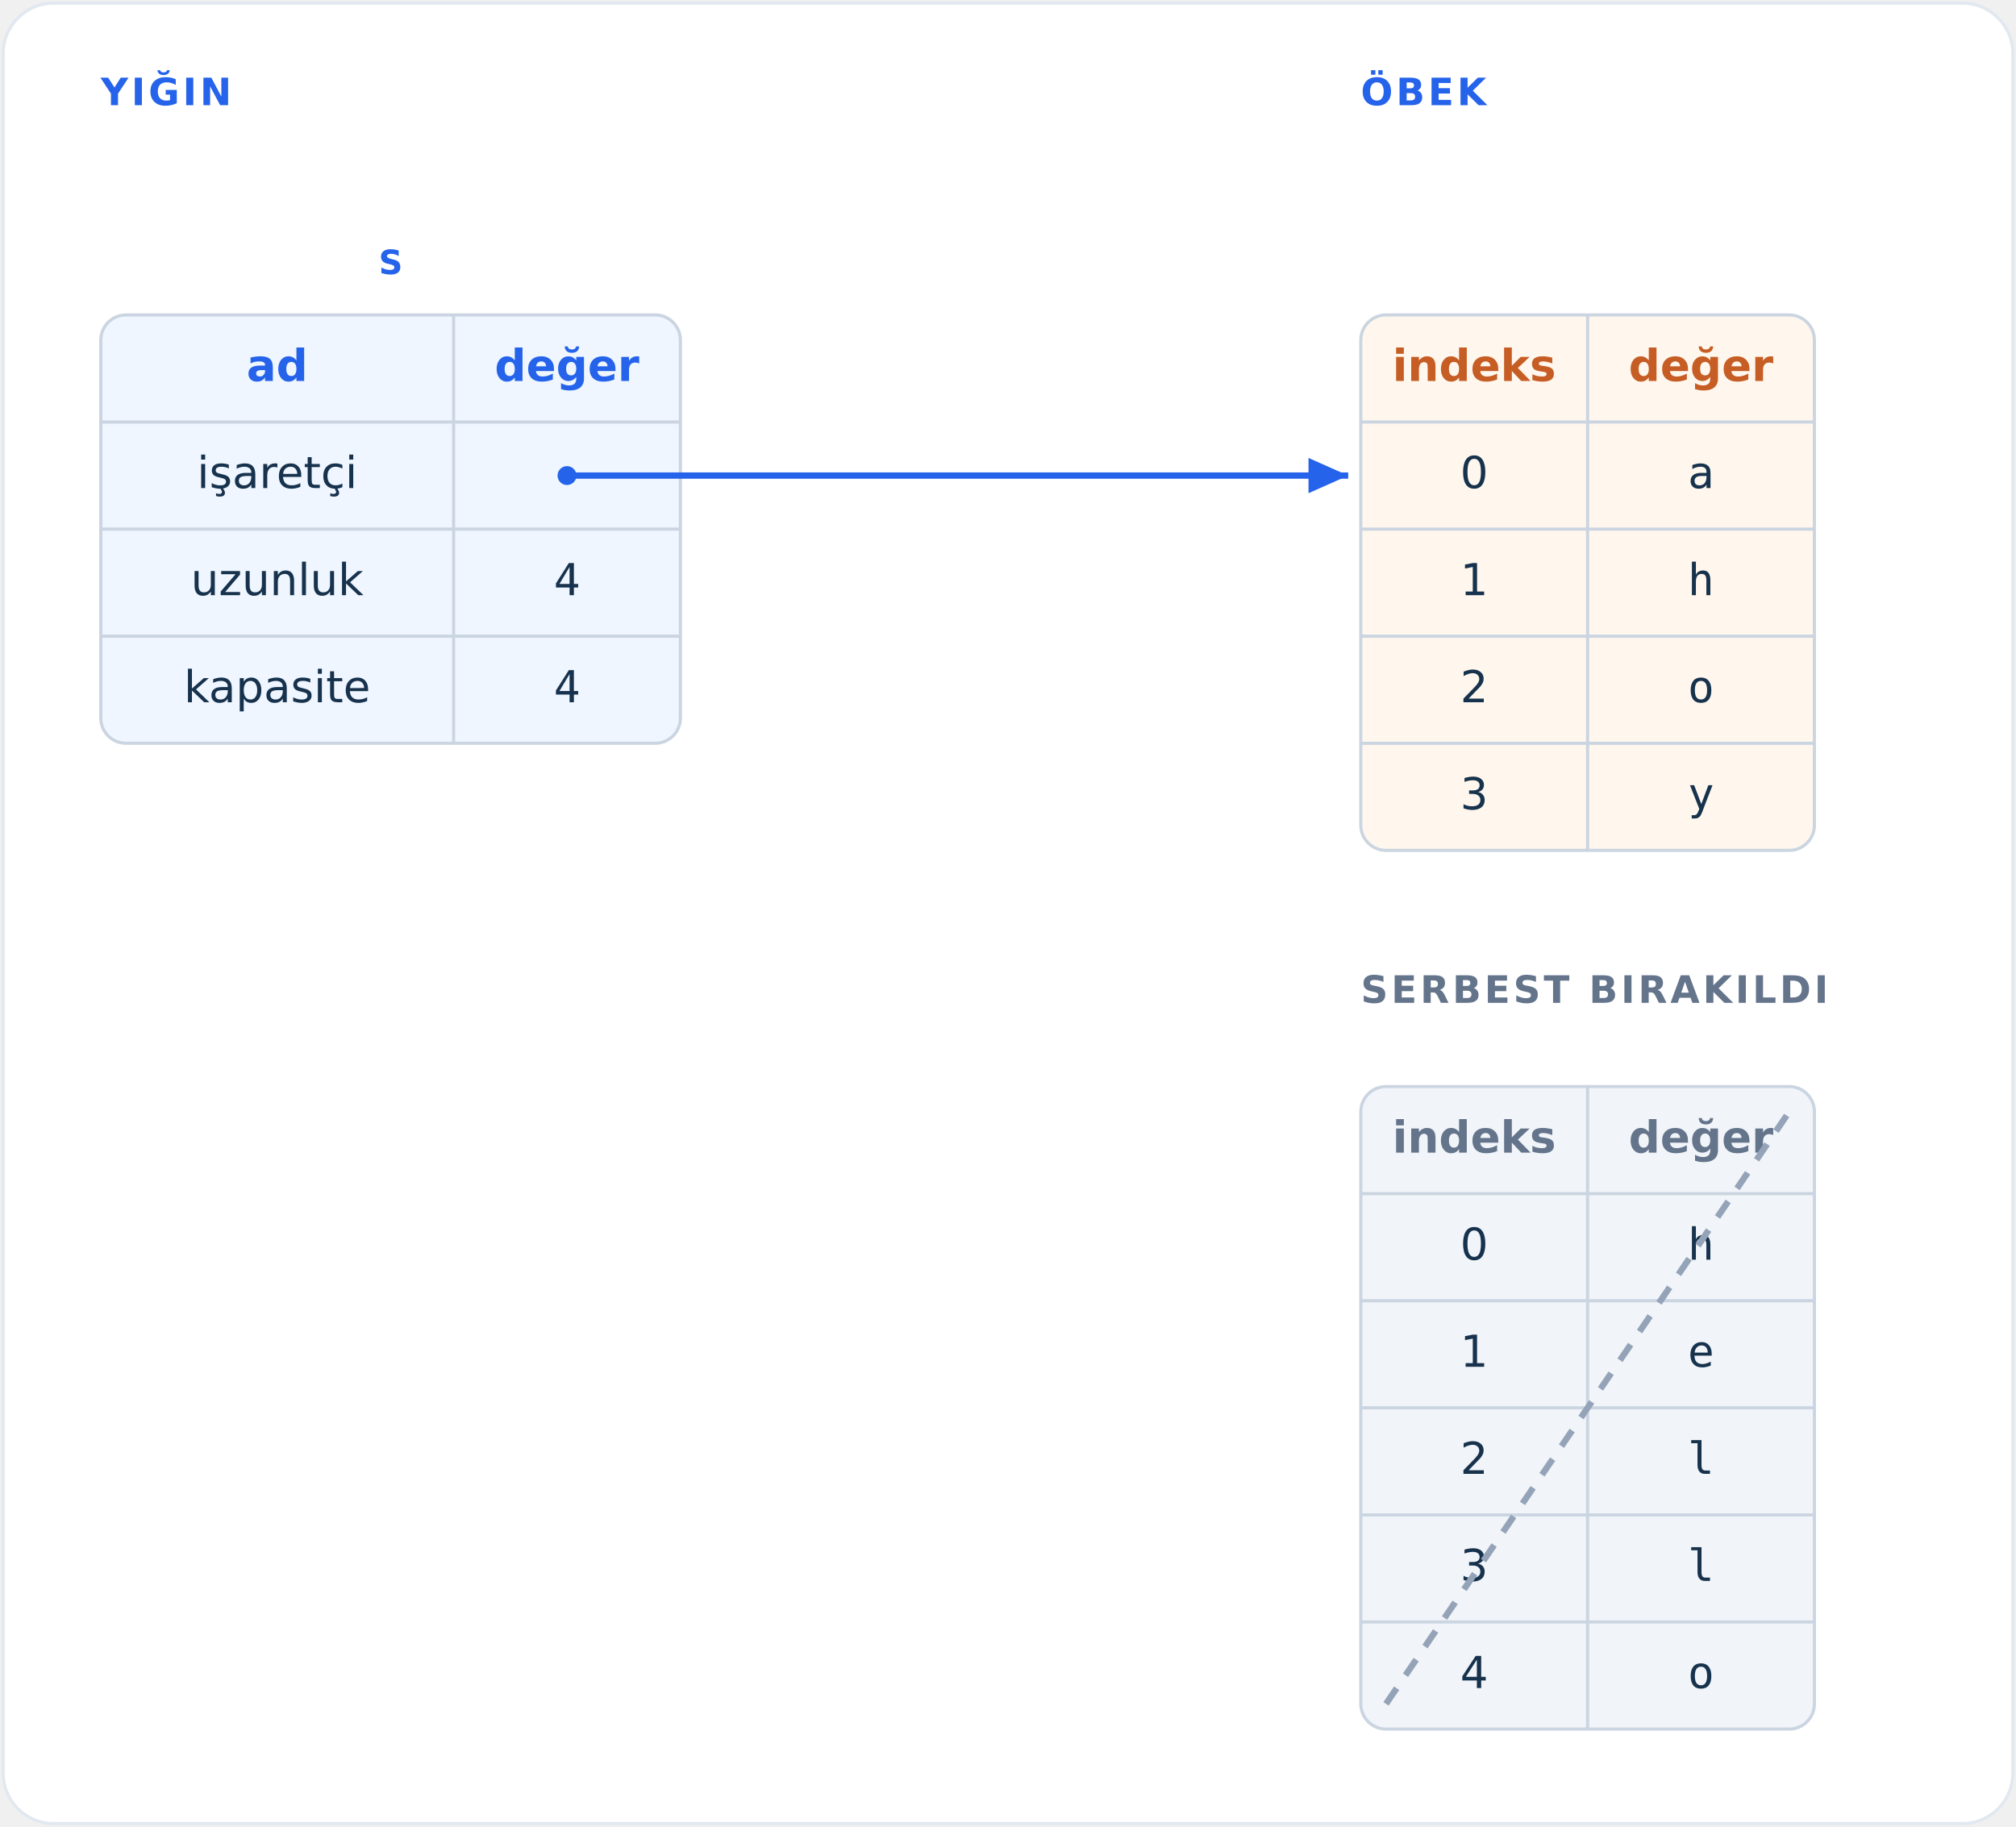
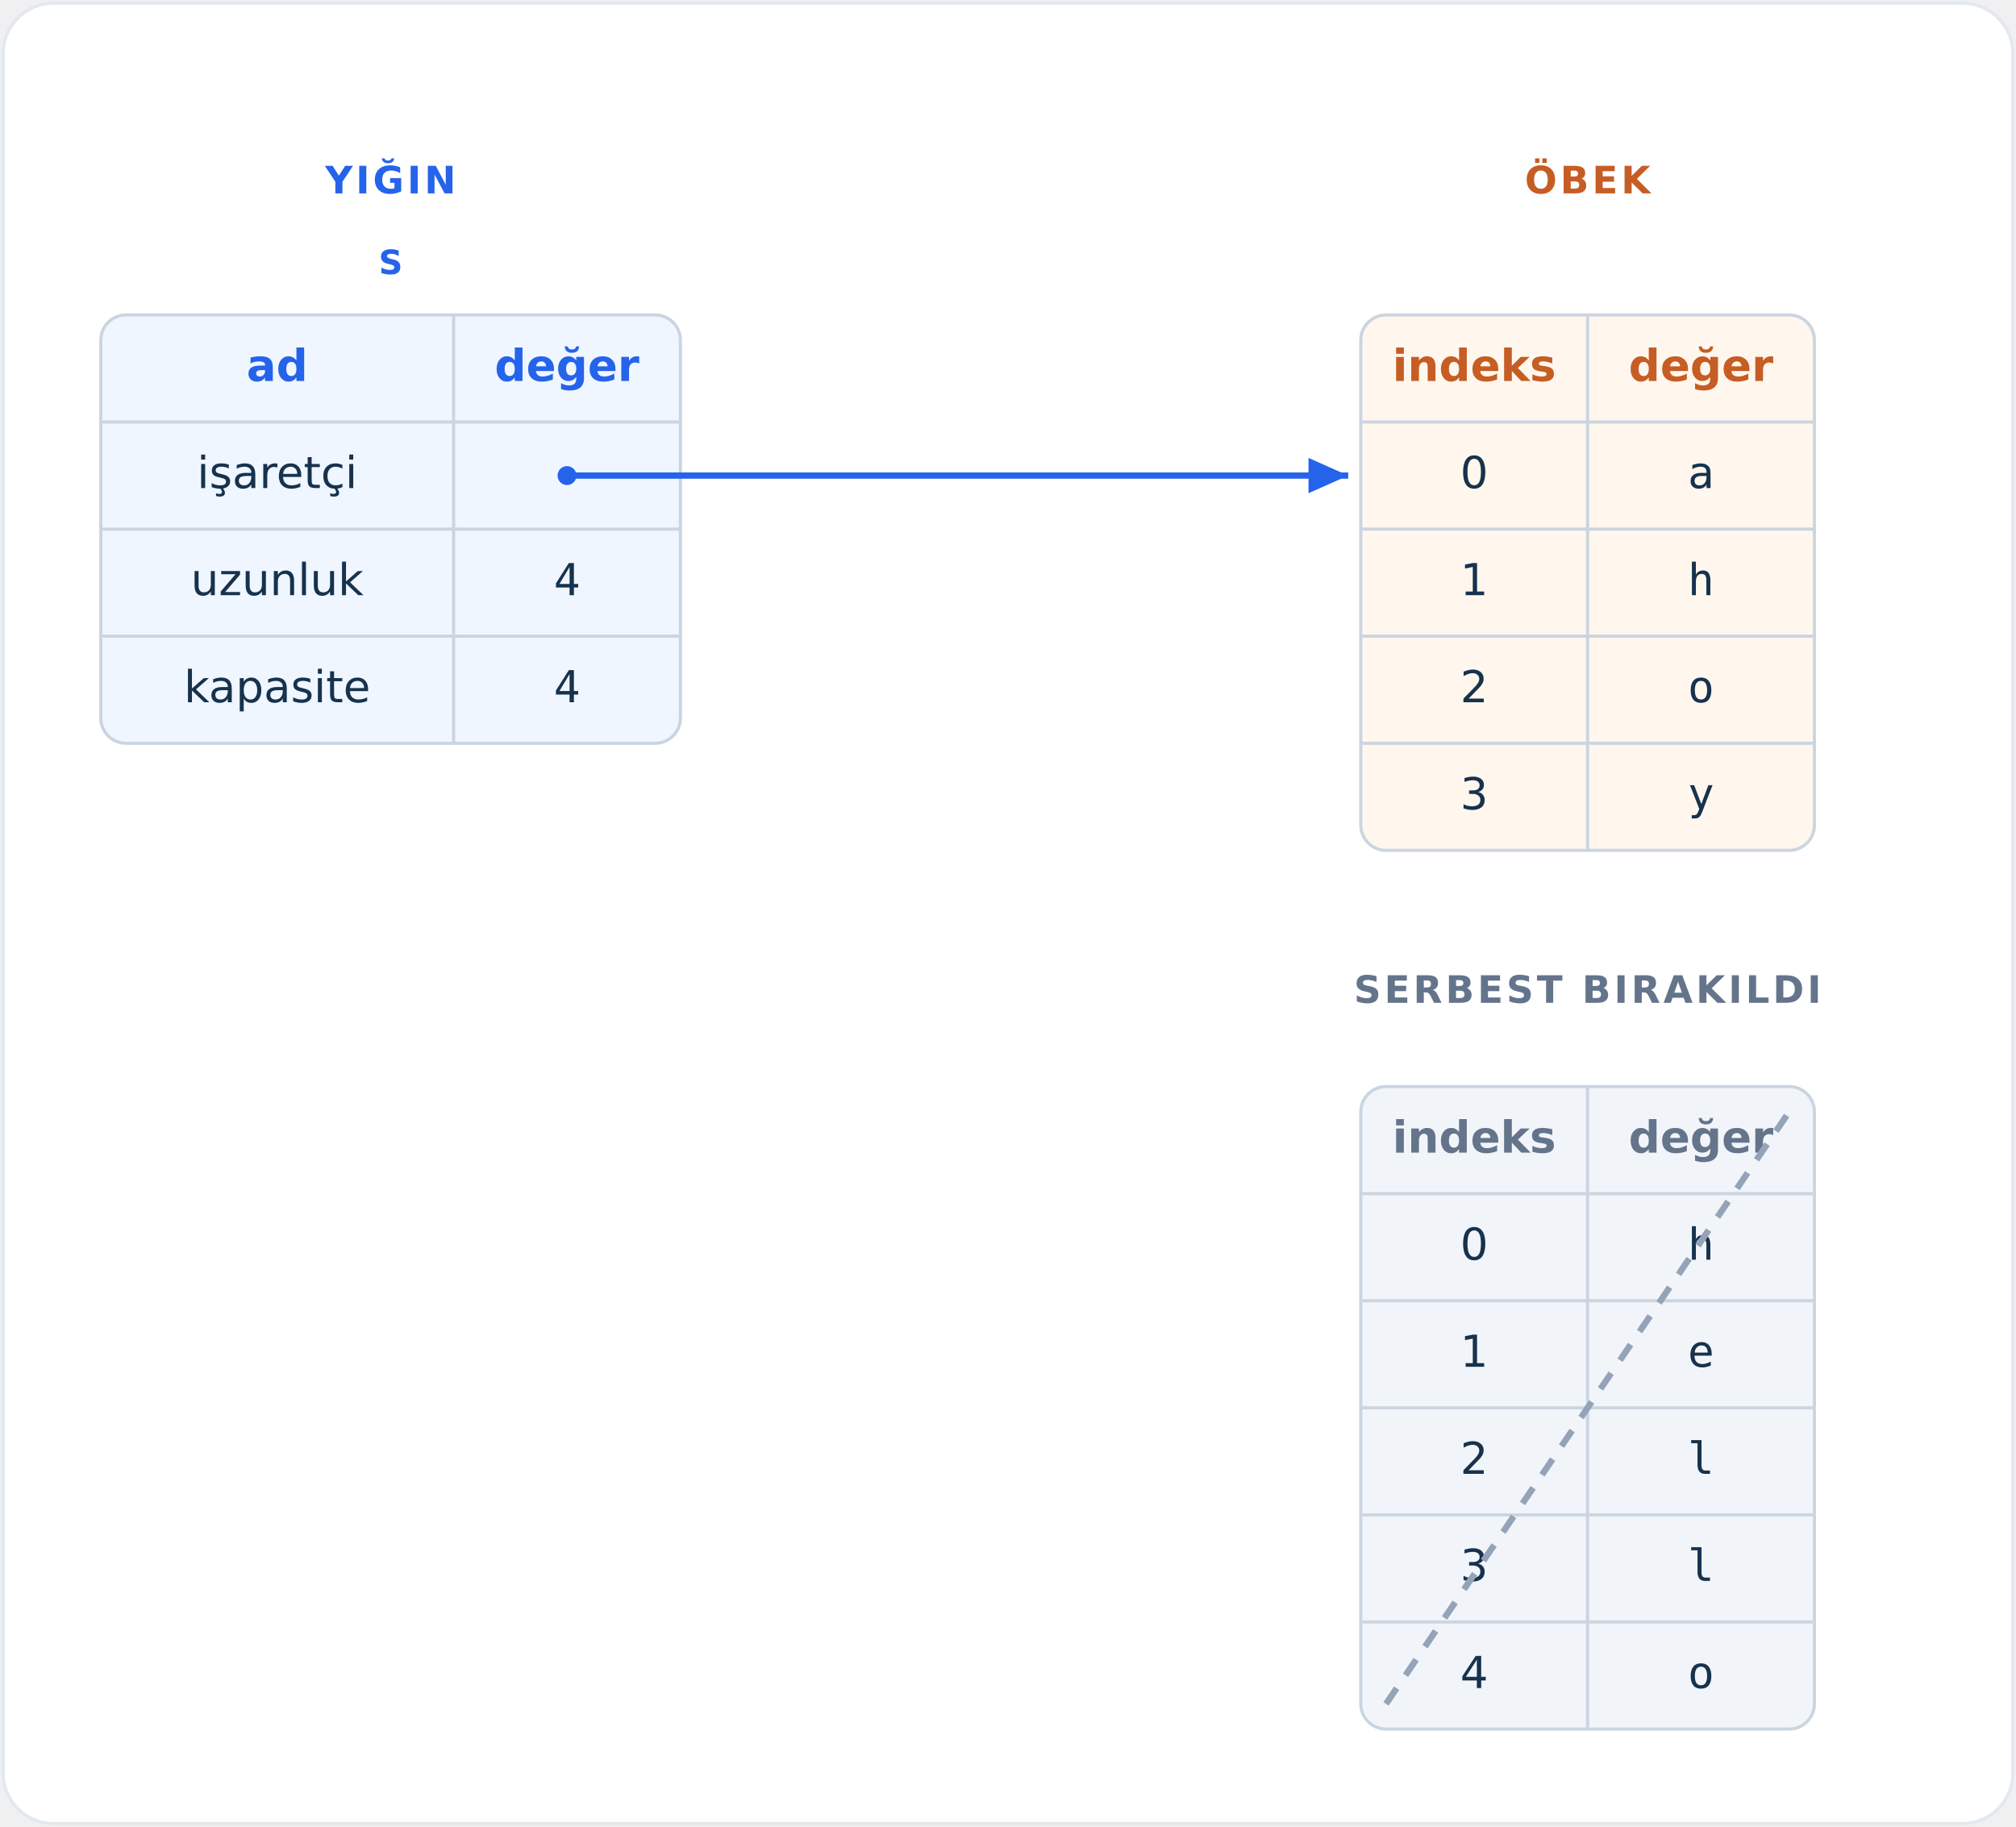
<svg xmlns="http://www.w3.org/2000/svg" width="640" height="580" viewBox="0 0 640 580" preserveAspectRatio="xMidYMid meet" role="img" aria-labelledby="title desc">
  <defs>
    <marker id="arrow" viewBox="0 0 10 10" refX="9" refY="5" markerWidth="7" markerHeight="7" orient="auto-start-reverse">
      <path d="M 0 1 L 9 5 L 0 9 Z" fill="#2563eb" />
    </marker>
  </defs>
  <style>text { font-family: "DejaVu Sans", sans-serif; fill: #17324d; font-size: 14px; } .label { font-size: 12px; font-weight: 600; letter-spacing: 1px; } .code { font-family: "DejaVu Sans Mono", monospace; } .heading { font-weight: 600; } .grid { stroke: #cbd5e1; stroke-width: 1; }</style>
  <rect x="1" y="1" width="638" height="578" rx="16" fill="#fff" stroke="#e2e8f0" />
-   <text x="32" y="30" text-anchor="start" dominant-baseline="middle" class="label" style="fill:#2563eb">YIĞIN</text>
-   <text x="432" y="30" text-anchor="start" dominant-baseline="middle" class="label" style="fill:#2563eb">ÖBEK</text>
+   <text x="124" y="58" text-anchor="middle" dominant-baseline="middle" class="label" style="fill:#2563eb">YIĞIN</text>
+   <text x="504" y="58" text-anchor="middle" dominant-baseline="middle" class="label" style="fill:#c65d24">ÖBEK</text>
  <text x="124.0" y="83" text-anchor="middle" dominant-baseline="middle" class="code heading" style="fill:#2563eb">s</text>
  <rect x="32" y="100" width="184" height="136" rx="8" fill="#eff6ff" stroke="#cbd5e1" />
  <path d="M32,134 H216 M144,100 V236" class="grid" fill="none" />
  <path d="M32,168 H216" class="grid" />
  <path d="M32,202 H216" class="grid" />
  <text x="88.0" y="117" text-anchor="middle" dominant-baseline="middle" class="heading" style="fill:#2563eb">ad</text>
  <text x="180.0" y="117" text-anchor="middle" dominant-baseline="middle" class="heading" style="fill:#2563eb">değer</text>
  <text x="88.0" y="151" text-anchor="middle" dominant-baseline="middle" class="">işaretçi</text>
  <text x="180.0" y="151" text-anchor="middle" dominant-baseline="middle" class="code" />
  <text x="88.0" y="185" text-anchor="middle" dominant-baseline="middle" class="">uzunluk</text>
  <text x="180.0" y="185" text-anchor="middle" dominant-baseline="middle" class="code">4</text>
  <text x="88.0" y="219" text-anchor="middle" dominant-baseline="middle" class="">kapasite</text>
  <text x="180.0" y="219" text-anchor="middle" dominant-baseline="middle" class="code">4</text>
  <rect x="432" y="100" width="144" height="170" rx="8" fill="#fff7ed" stroke="#cbd5e1" />
  <path d="M432,134 H576 M504,100 V270" class="grid" fill="none" />
  <path d="M432,168 H576" class="grid" />
  <path d="M432,202 H576" class="grid" />
  <path d="M432,236 H576" class="grid" />
  <text x="468.0" y="117" text-anchor="middle" dominant-baseline="middle" class="heading" style="fill:#c65d24">indeks</text>
  <text x="540.0" y="117" text-anchor="middle" dominant-baseline="middle" class="heading" style="fill:#c65d24">değer</text>
  <text x="468.0" y="151" text-anchor="middle" dominant-baseline="middle" class="">0</text>
  <text x="540.0" y="151" text-anchor="middle" dominant-baseline="middle" class="code">a</text>
  <text x="468.0" y="185" text-anchor="middle" dominant-baseline="middle" class="">1</text>
  <text x="540.0" y="185" text-anchor="middle" dominant-baseline="middle" class="code">h</text>
  <text x="468.0" y="219" text-anchor="middle" dominant-baseline="middle" class="">2</text>
  <text x="540.0" y="219" text-anchor="middle" dominant-baseline="middle" class="code">o</text>
  <text x="468.0" y="253" text-anchor="middle" dominant-baseline="middle" class="">3</text>
  <text x="540.0" y="253" text-anchor="middle" dominant-baseline="middle" class="code">y</text>
  <circle cx="180.0" cy="151" r="3" fill="#2563eb" />
  <path d="M180.0,151 L428,151" fill="none" stroke="#2563eb" stroke-width="2" marker-end="url(#arrow)" />
-   <text x="432" y="315" text-anchor="start" dominant-baseline="middle" class="label" style="fill:#64748b">SERBEST BIRAKILDI</text>
+   <text x="504" y="315" text-anchor="middle" dominant-baseline="middle" class="label" style="fill:#64748b">SERBEST BIRAKILDI</text>
  <rect x="432" y="345" width="144" height="204" rx="8" fill="#f1f5f9" stroke="#cbd5e1" />
  <path d="M432,379 H576 M504,345 V549" class="grid" fill="none" />
  <path d="M432,413 H576" class="grid" />
  <path d="M432,447 H576" class="grid" />
  <path d="M432,481 H576" class="grid" />
  <path d="M432,515 H576" class="grid" />
  <text x="468.0" y="362" text-anchor="middle" dominant-baseline="middle" class="heading" style="fill:#64748b">indeks</text>
  <text x="540.0" y="362" text-anchor="middle" dominant-baseline="middle" class="heading" style="fill:#64748b">değer</text>
  <text x="468.0" y="396" text-anchor="middle" dominant-baseline="middle" class="">0</text>
  <text x="540.0" y="396" text-anchor="middle" dominant-baseline="middle" class="code">h</text>
  <text x="468.0" y="430" text-anchor="middle" dominant-baseline="middle" class="">1</text>
  <text x="540.0" y="430" text-anchor="middle" dominant-baseline="middle" class="code">e</text>
  <text x="468.0" y="464" text-anchor="middle" dominant-baseline="middle" class="">2</text>
  <text x="540.0" y="464" text-anchor="middle" dominant-baseline="middle" class="code">l</text>
  <text x="468.0" y="498" text-anchor="middle" dominant-baseline="middle" class="">3</text>
  <text x="540.0" y="498" text-anchor="middle" dominant-baseline="middle" class="code">l</text>
  <text x="468.0" y="532" text-anchor="middle" dominant-baseline="middle" class="">4</text>
  <text x="540.0" y="532" text-anchor="middle" dominant-baseline="middle" class="code">o</text>
  <path d="M440,541 L568,353" stroke="#94a3b8" stroke-width="2" stroke-dasharray="6 5" />
</svg>
